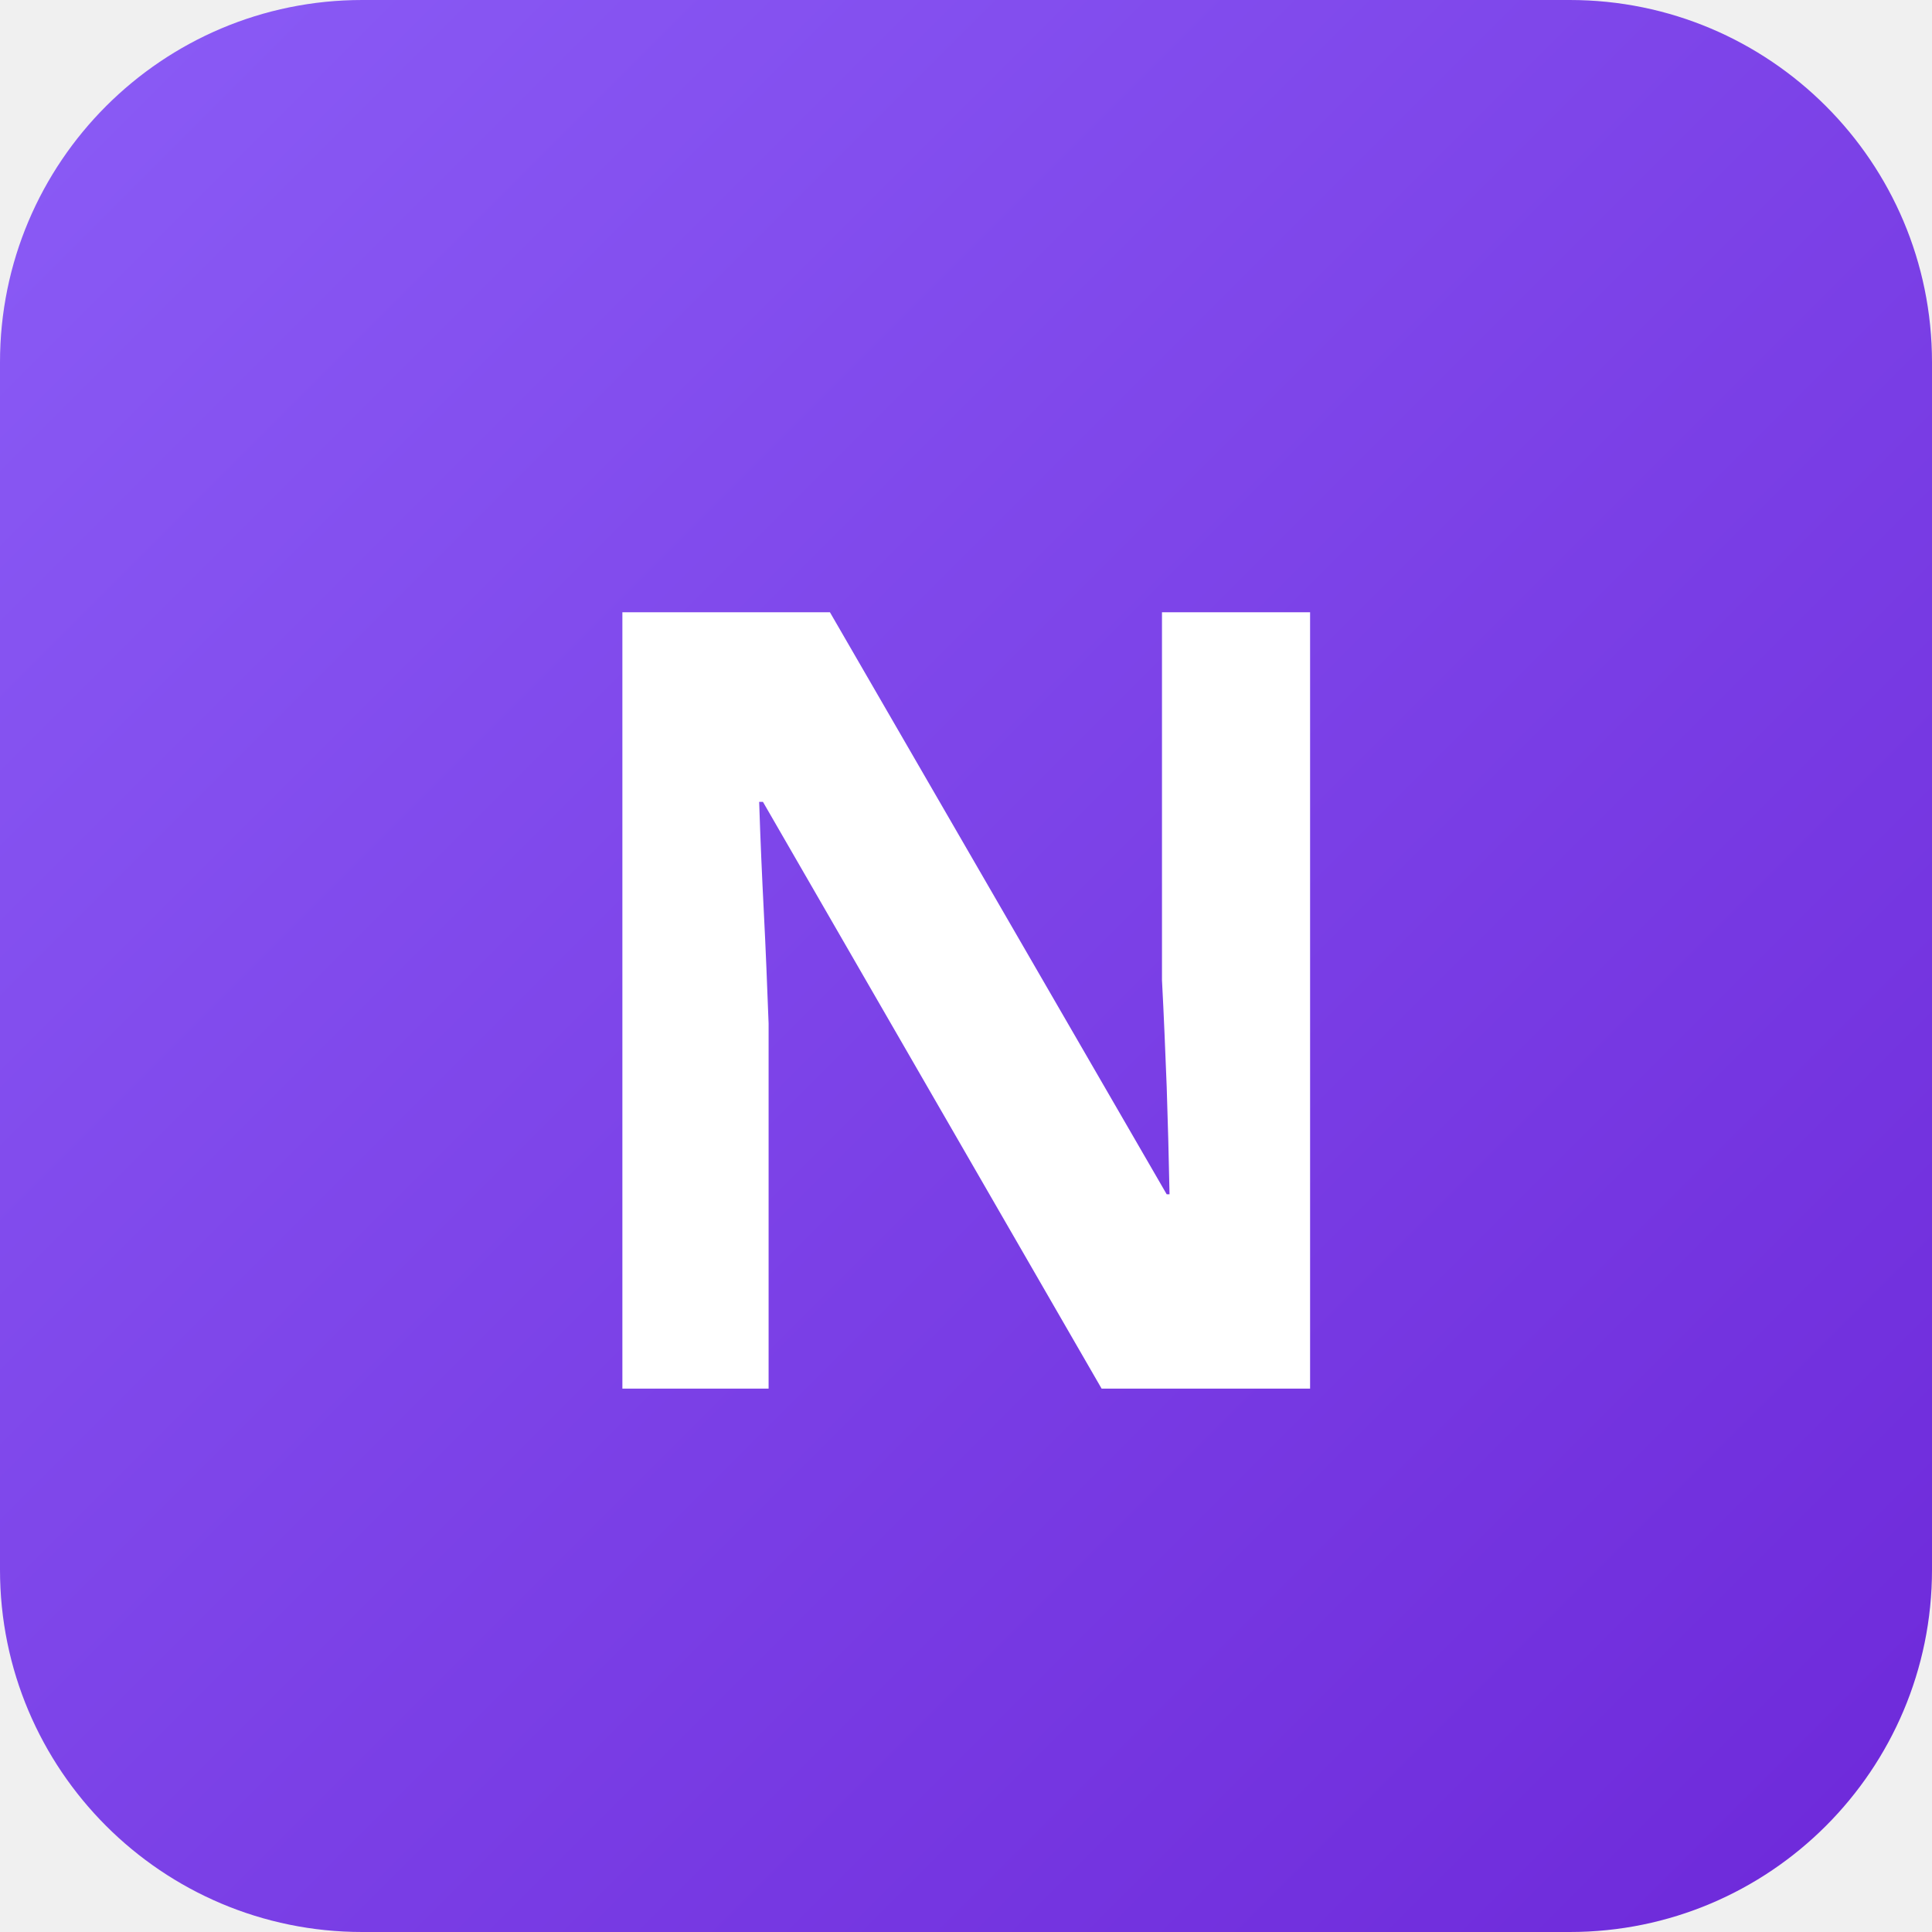
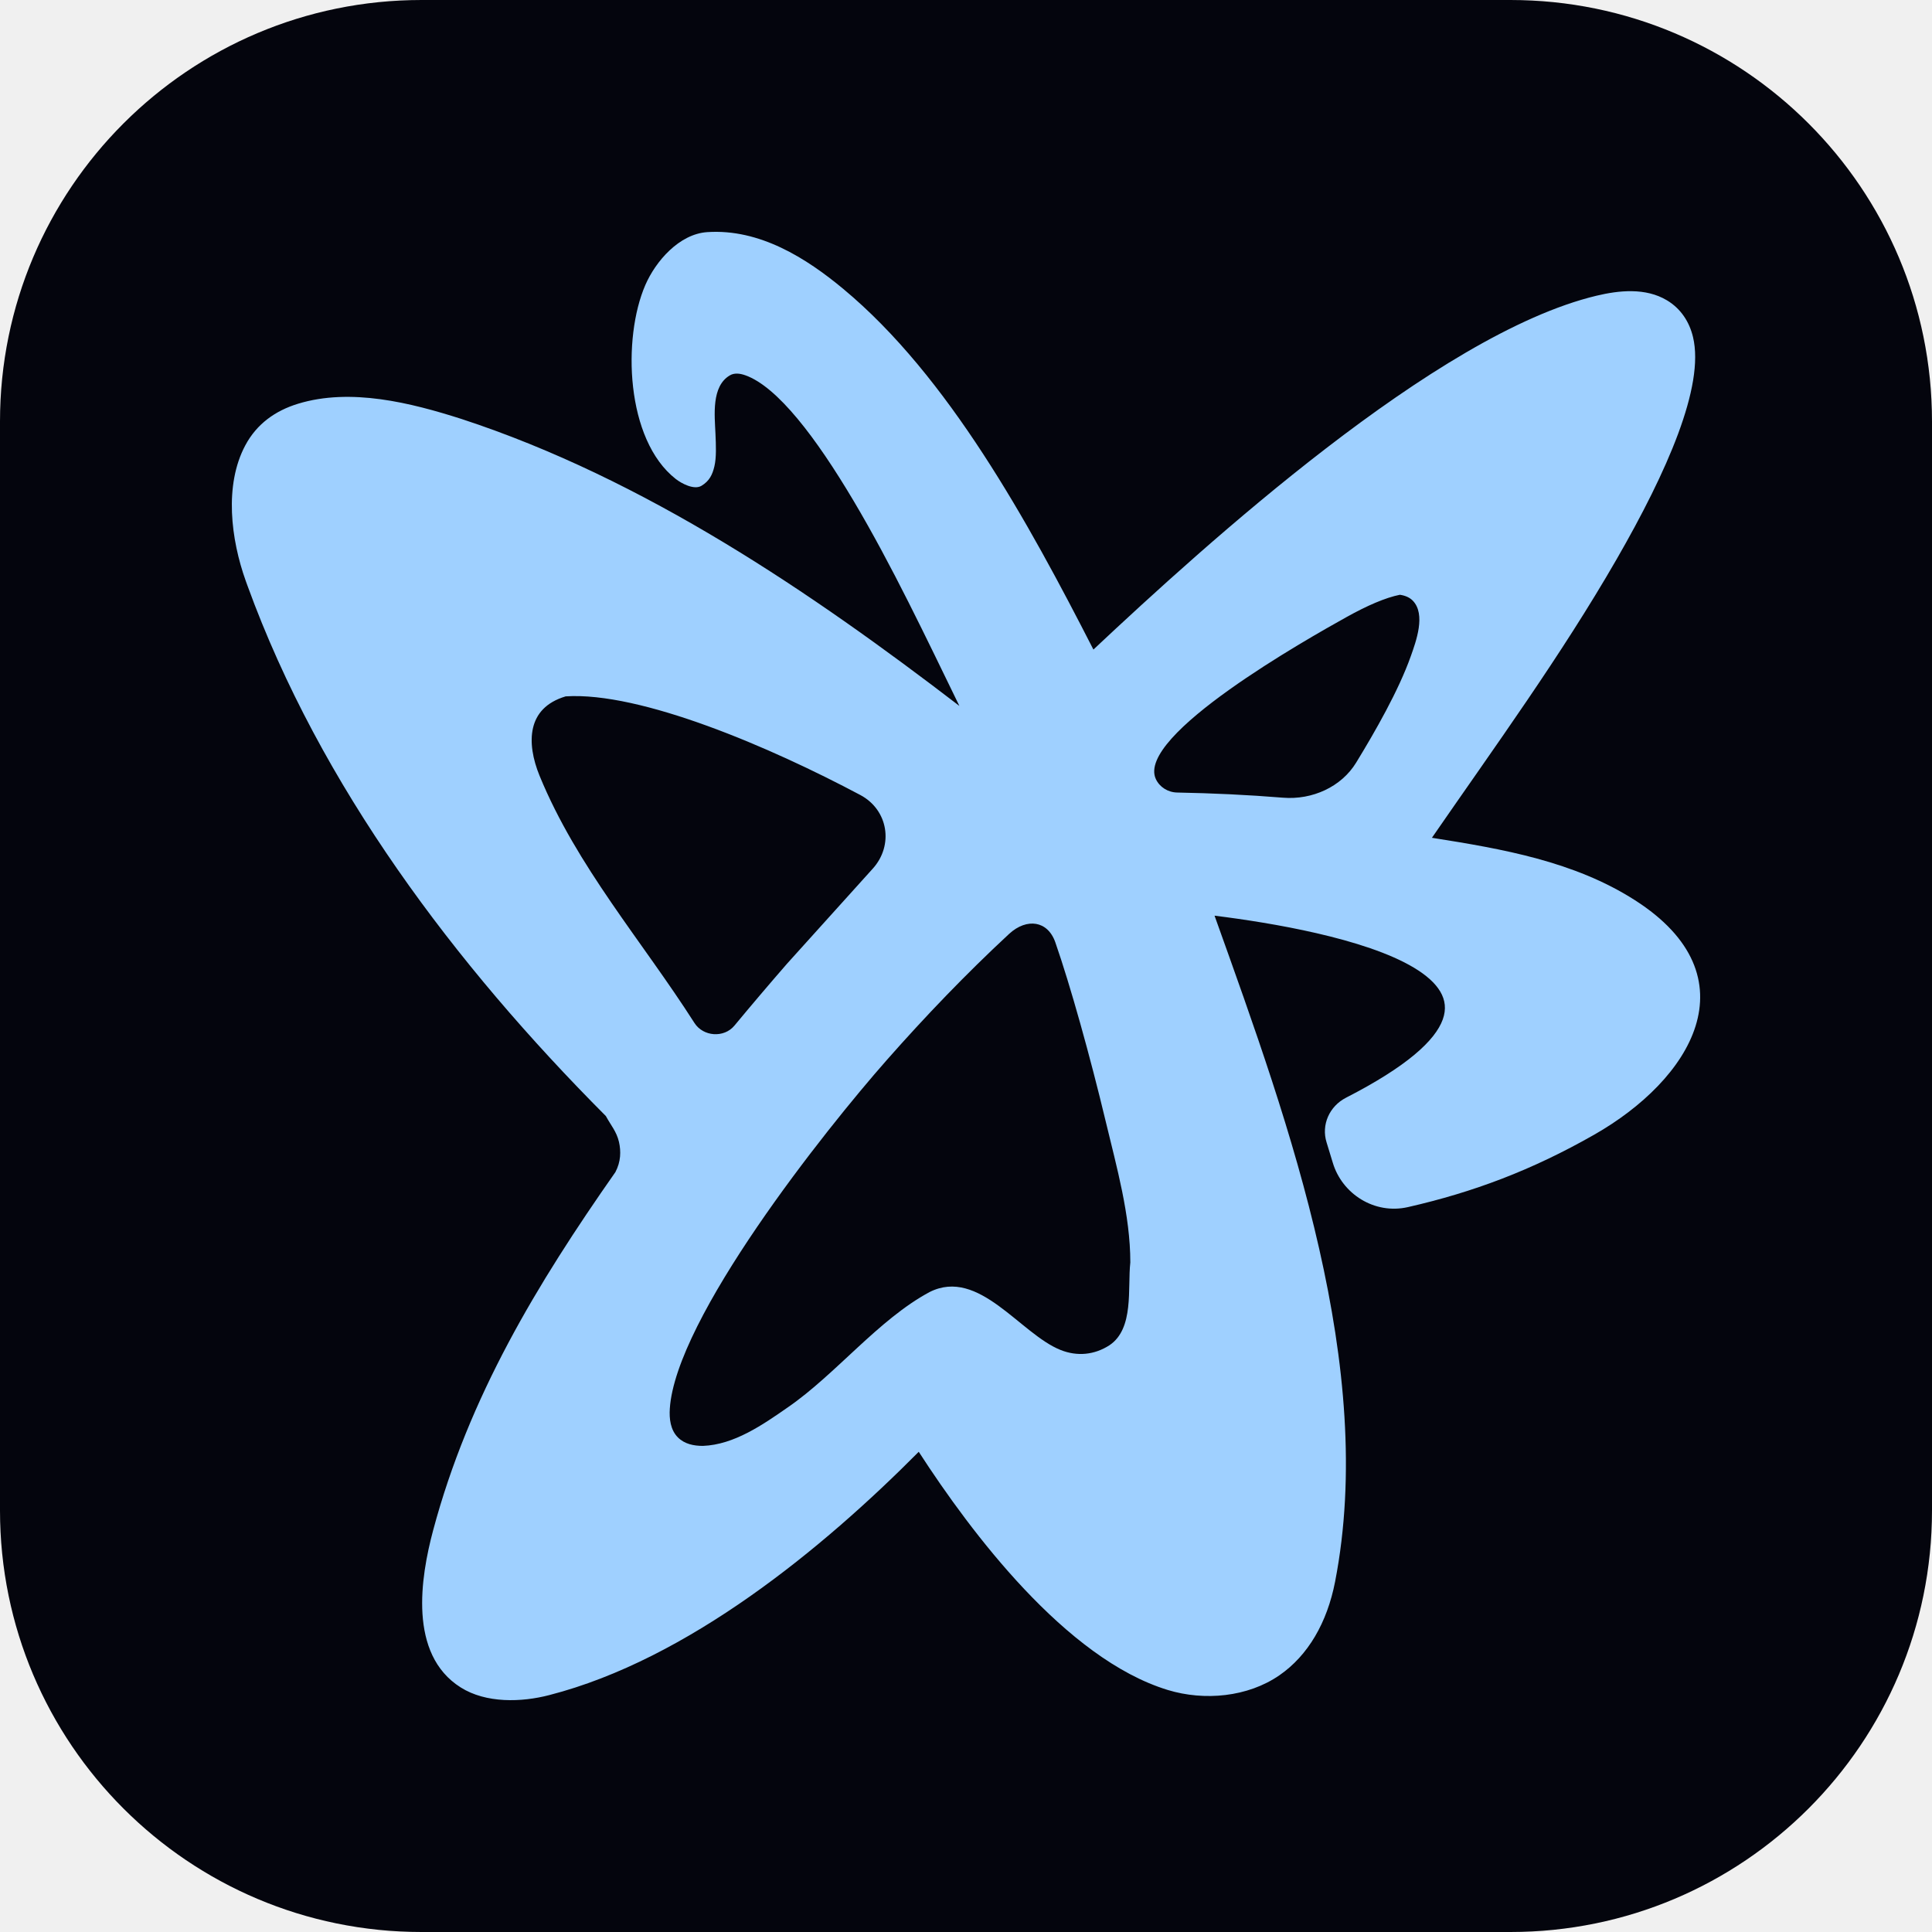
- <svg xmlns="http://www.w3.org/2000/svg" viewBox="0 0 32 32">
-   <defs>
-     <linearGradient id="grad" x1="0%" y1="0%" x2="100%" y2="100%">
-       <stop offset="0%" style="stop-color:#8b5cf6;stop-opacity:1" />
-       <stop offset="100%" style="stop-color:#6d28d9;stop-opacity:1" />
-     </linearGradient>
-   </defs>
-   <rect width="32" height="32" rx="6" fill="url(#grad)" />
-   <text x="16" y="23" font-family="system-ui, sans-serif" font-size="18" font-weight="bold" fill="white" text-anchor="middle">N</text>
+ <svg xmlns="http://www.w3.org/2000/svg" viewBox="0 0 1100 1100">
+   <rect width="1100" height="1100" rx="240" fill="#04050d" />
+   <g transform="translate(132,132) scale(0.76)">
+     <path d="M356.141 0.213C395.472 -2.412 430.341 19.706 458.156 42.834C536.712 108.15 596.45 217.133 645.454 312.937C688.331 272.68 752.069 214.268 819.834 162.126C888.799 109.06 962.276 62.215 1022.32 47.859C1038.99 43.874 1059.05 41.649 1075.13 51.306C1085.65 57.628 1091.93 67.517 1094.63 78.76C1099.1 97.39 1094.08 122.73 1083.49 151.281C1072.85 179.95 1056.39 212.325 1037.43 245.253C995.691 317.733 946.47 385.223 899.046 453.951C951.929 462.298 1005.65 471.603 1051.12 500.691C1073.31 514.885 1087.22 530.408 1094.3 546.508C1101.4 562.647 1101.53 579.145 1096.55 595.045C1086.64 626.685 1056.5 655.95 1020.56 676.416C973.828 703.034 930.064 719.446 881.073 730.624C856.046 736.335 831.743 720.798 824.758 697.303C823.257 692.252 821.716 687.212 820.137 682.182C816.013 669.042 822.217 655.043 834.75 648.641C857.432 637.011 874.16 626.311 885.93 616.494C897.723 606.658 904.372 597.848 907.174 590.045C909.93 582.371 909.028 575.512 905.326 569.204C901.557 562.784 894.81 556.821 885.701 551.343C867.484 540.387 840.667 531.865 812.485 525.39C785.982 519.301 758.478 515.067 736.2 512.3C765.596 594.339 795.249 676.591 814.566 761.719C833.621 845.691 842.104 931.052 826.501 1011.28C820.547 1041.89 806.262 1066.54 784.792 1081.36C761.033 1097.76 728.529 1100.7 701.187 1092.38C662.856 1080.68 625.863 1051.01 593.512 1016.64C562.01 983.168 534.695 944.996 514.597 913.932C442.785 986.301 341.784 1069.45 237.867 1096.19C216.89 1101.67 190.427 1102.42 171.458 1090.47C151.66 1078.01 144.211 1057.18 142.821 1035.41C141.431 1013.66 146.044 990.559 150.789 972.815C177.569 872.659 228.494 788.386 287.336 704.419C291.443 696.694 291.631 688.778 290.003 681.717C288.225 674.009 283.773 669.061 280.208 662.427C167.057 548.933 66.276 414.975 11.777 265.252L10.412 261.472C-0.679 230.51 -5.877 189.815 10.086 159.943C18.696 143.832 32.618 133.972 49.595 128.779C89.011 116.724 134.062 128.04 172.023 140.178C309.25 185.074 434.474 270.352 545.037 355.156C520.364 304.526 494.424 249.695 465.564 201.143C451.808 178.002 437.635 156.676 423.808 140.048C409.911 123.339 396.629 111.707 384.724 107.475C380.496 105.972 376.416 105.576 373.095 107.522C359.113 115.716 361.72 137.574 362.306 151.126C362.69 160.033 363.1 169.001 361.493 175.747C360.06 181.763 357.862 186.64 351.807 190.265C346.273 193.578 336.809 188.473 332.562 185.148C294.946 155.705 292.532 79.525 309.78 39.814C317.511 22.014 335.123 1.616 356.141 0.213ZM602.52 518.466C596.38 517.404 589.028 519.708 582.238 526.006C550.043 555.867 519.42 587.818 490.701 620.389C467.373 646.849 427.754 695.254 393.424 745.601C376.259 770.775 360.447 796.39 348.659 819.959C336.839 843.59 329.191 864.92 328.109 881.591C327.618 889.148 328.557 897.546 334.175 903.165C339.214 908.169 346.055 909.512 352.897 909.512C376.248 908.656 397.893 893.596 416.388 880.726C452.444 855.945 484.388 814.789 522.805 794.213C559.732 775.727 590.644 825.729 620.982 837.712C633.385 842.61 646.203 841.374 657.44 834.137C676.113 821.672 670.938 791.354 673.1 772.08C673.1 736.527 662.836 700.538 654.641 666.31C643.003 617.705 628.167 564.55 616.935 532.314C614.014 523.928 608.571 519.513 602.52 518.466ZM356.263 370.139C316.388 355.646 278.099 346.202 250.084 348.005C235.25 352.448 228.097 361.184 225.641 371.596C223.117 382.299 225.476 395.147 230.564 407.547C258.44 475.478 307.411 531.339 346.571 592.682C353.127 602.952 368.718 604.065 376.499 594.683C389.434 579.088 402.561 563.638 415.876 548.336L480.189 477.025C495.942 459.558 491.815 433.063 470.778 421.871C437.35 404.088 396.178 384.647 356.263 370.139ZM875.055 271.889C864.161 274.056 850.398 280.064 835.062 288.605C806.272 304.638 676.912 377.425 692.255 410.021C695.052 415.964 701.248 419.915 708.228 420.045C734.678 420.537 761.102 421.766 787.472 423.912C809.532 425.708 831.222 415.715 842.234 397.714C856.402 374.553 874.096 343.674 883.194 317.989C887.093 306.982 894.675 286.548 884.71 276.309C882.585 274.126 879.494 272.541 875.055 271.889Z" fill="#9fd0ff" />
+   </g>
</svg>
